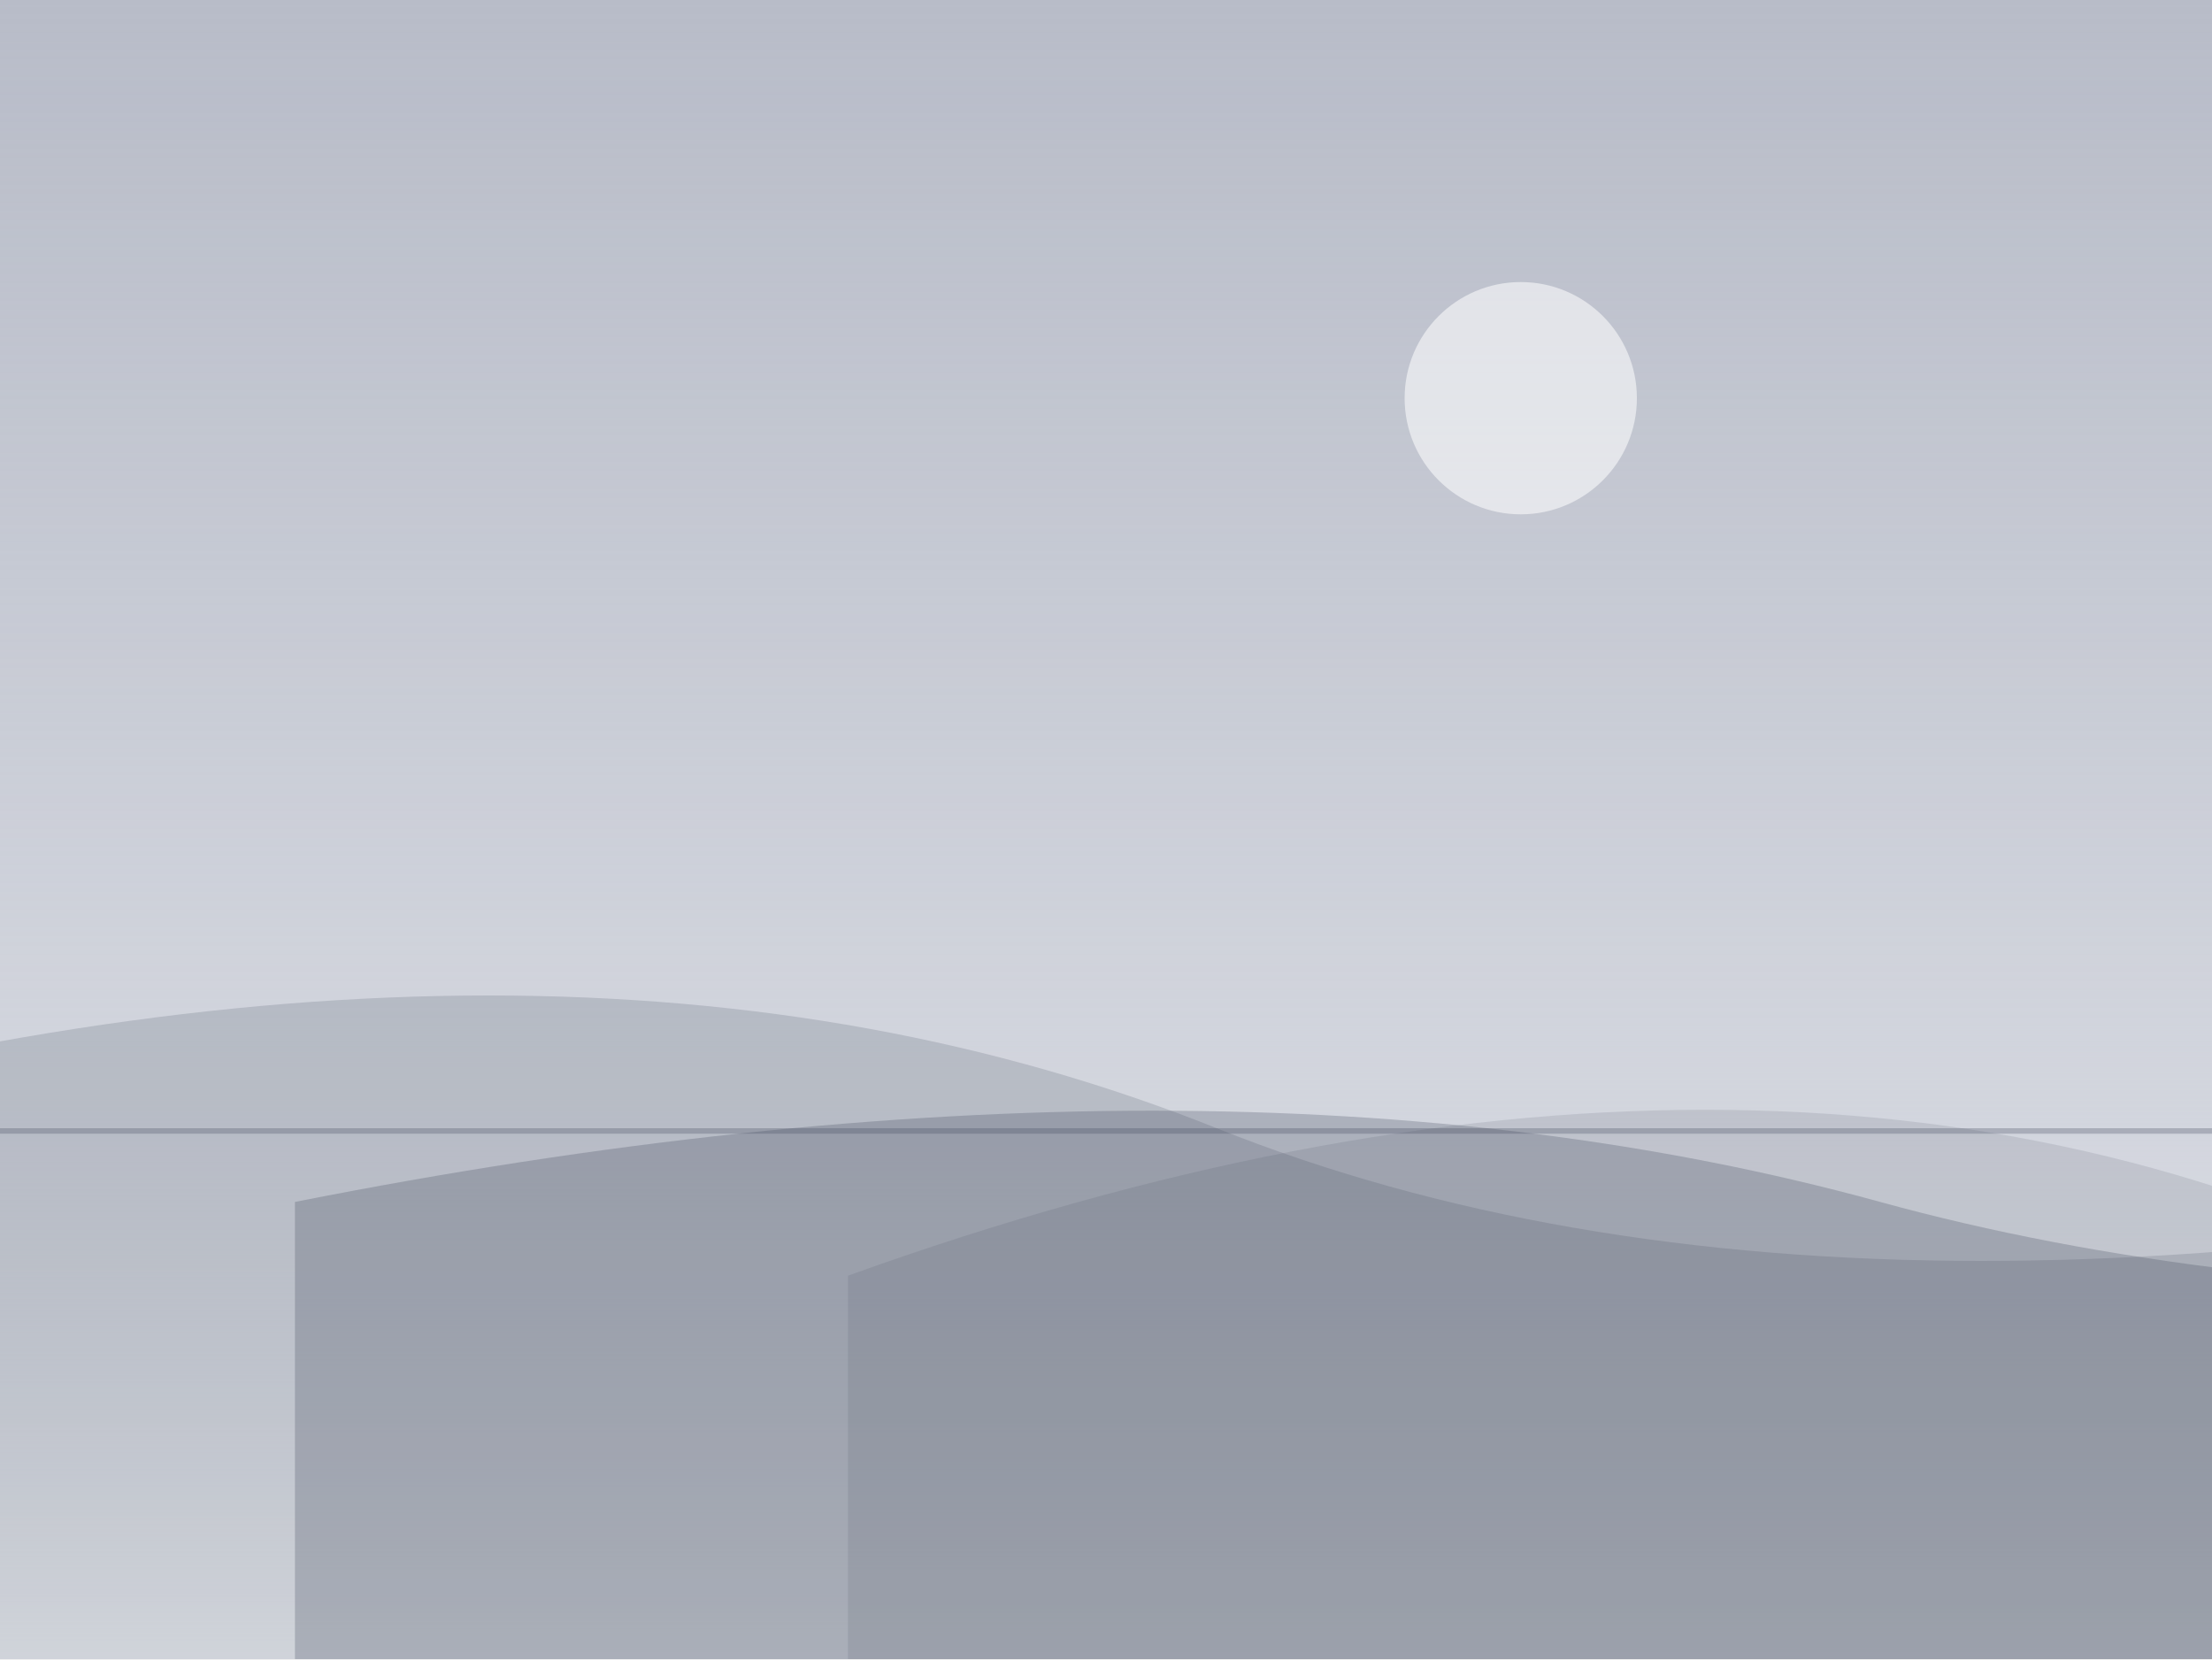
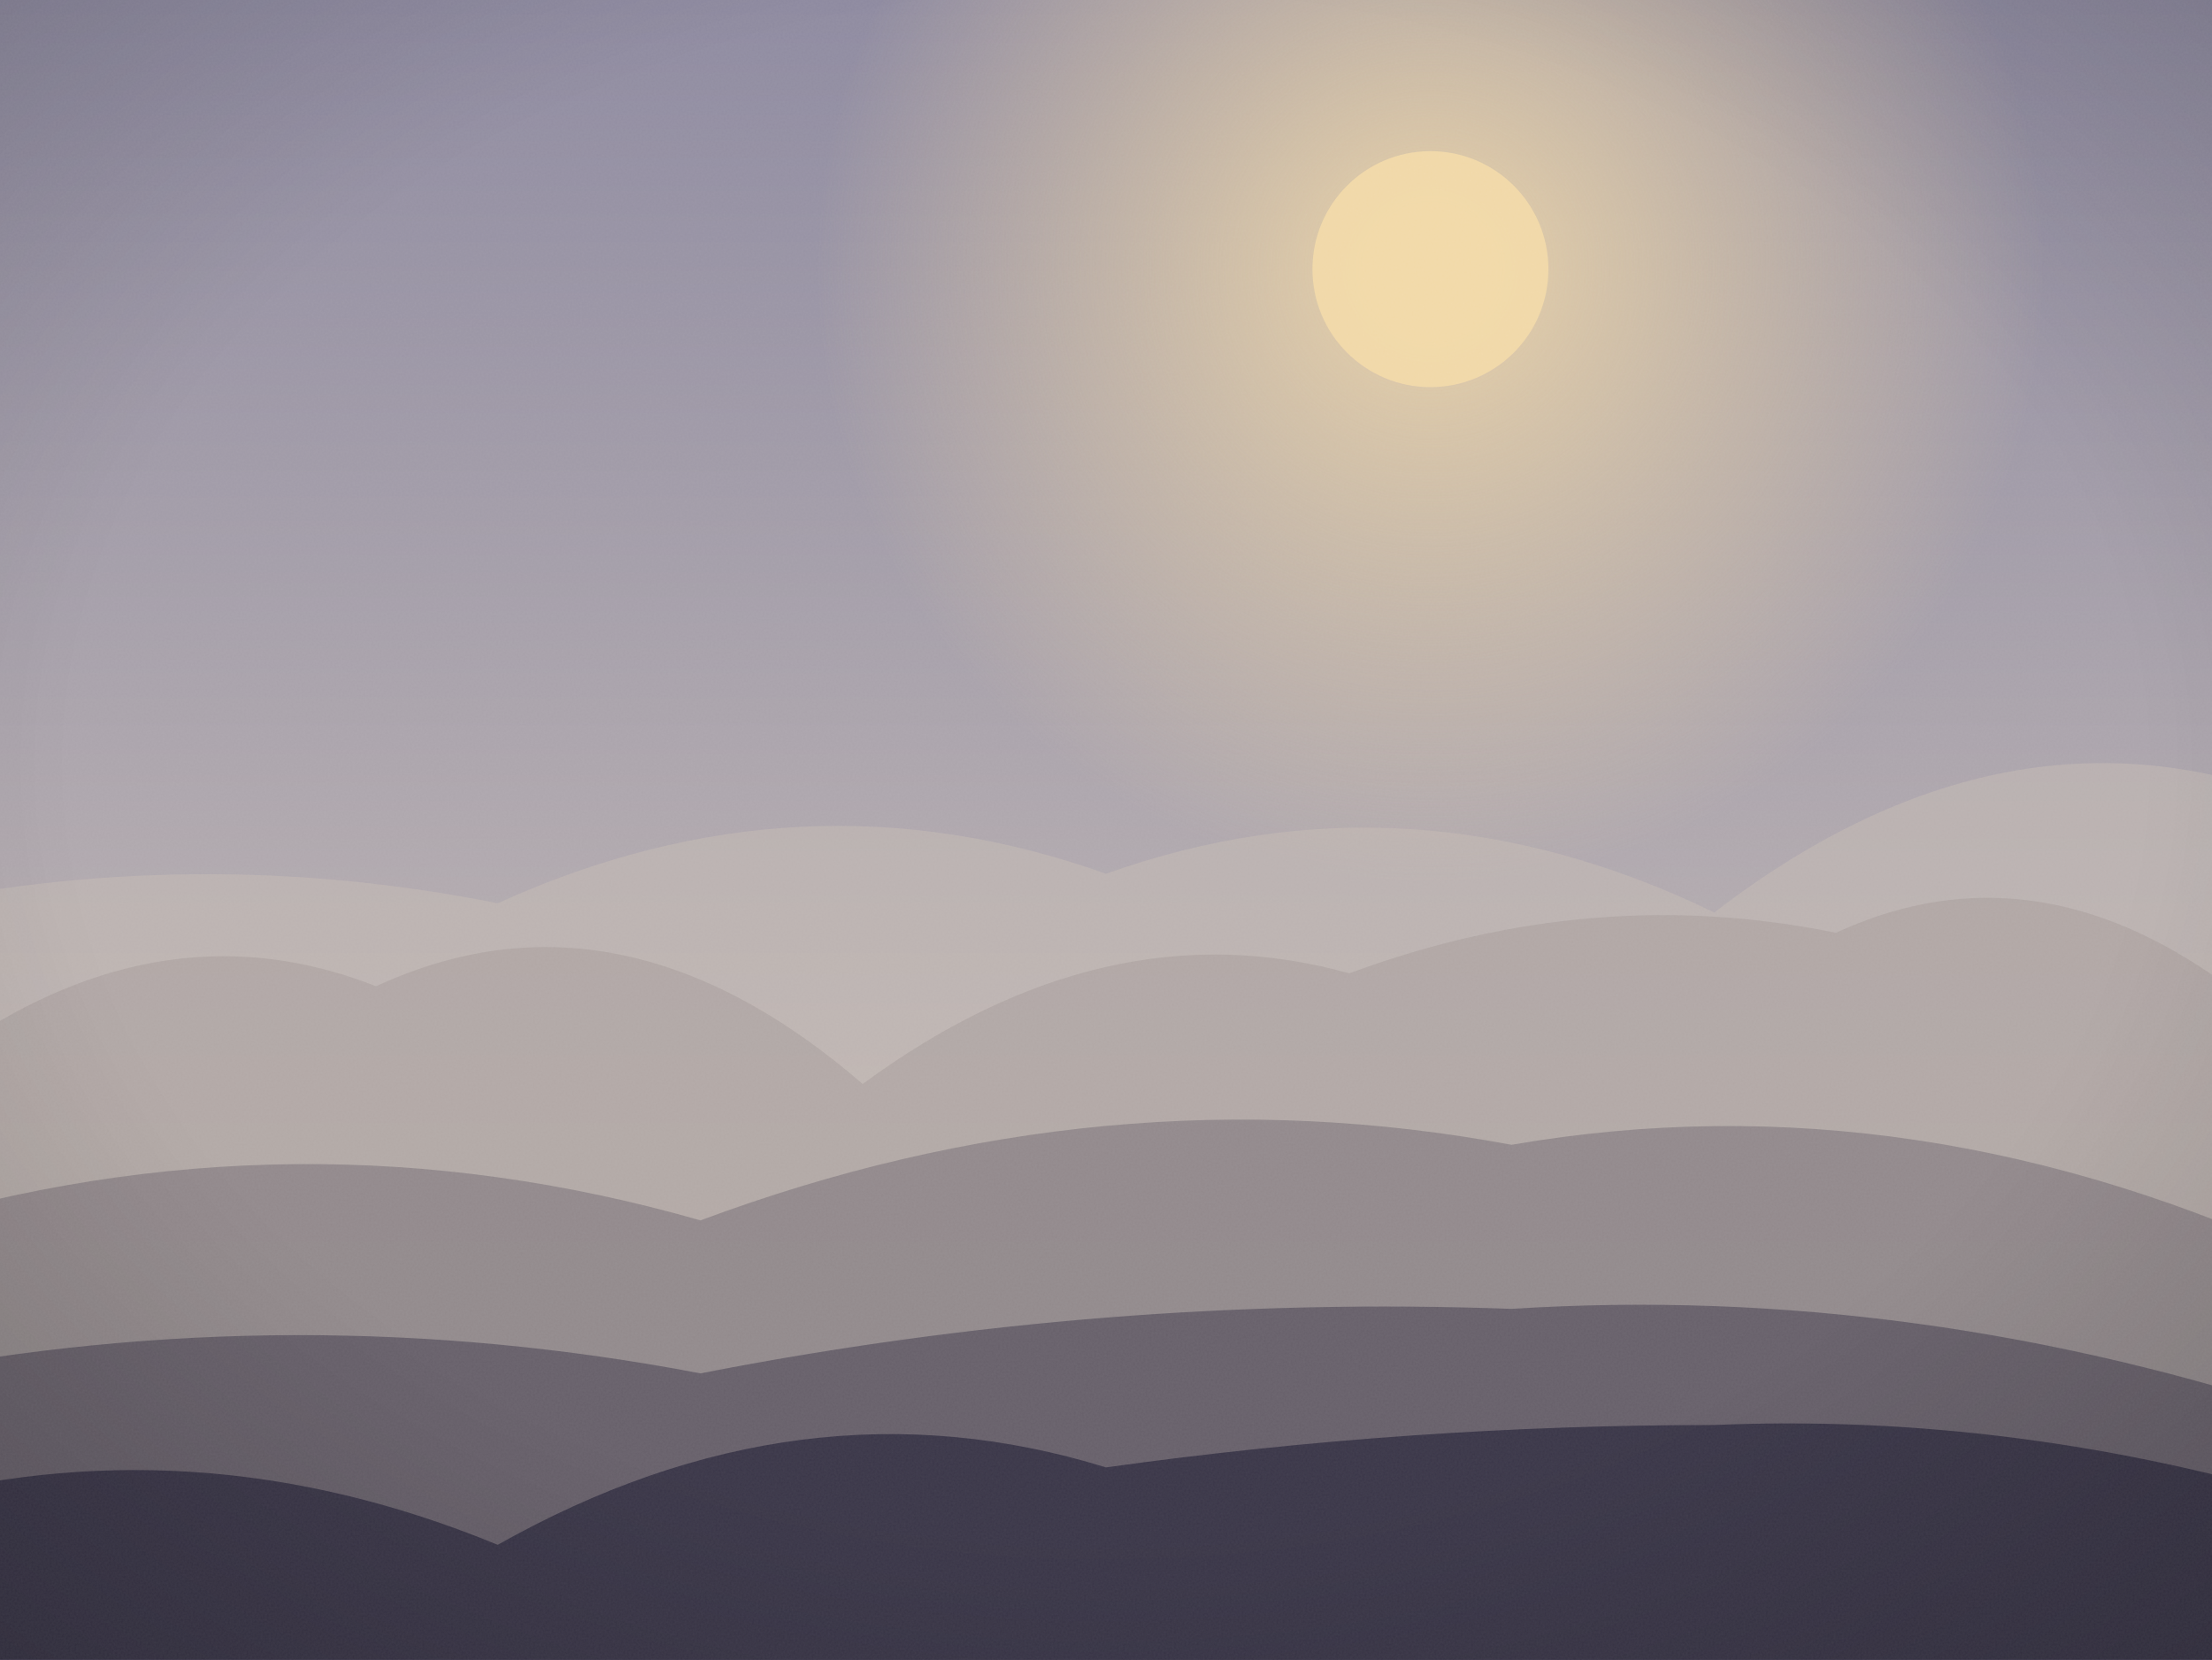
<svg xmlns="http://www.w3.org/2000/svg" viewBox="0 0 1200 900">
  <defs>
-     <linearGradient id="g" x1="0" y1="0" x2="0" y2="1">
-       <stop offset="0" stop-color="#B8BCC8" />
-       <stop offset=".62" stop-color="#B8BCC8" stop-opacity=".55" />
-       <stop offset="1" stop-color="#F0F2F6" />
+     <linearGradient id="sky" x1="0" y1="0" x2="0" y2="1">
+       <stop offset="0" stop-color="#8E8AA0" />
+       <stop offset=".72" stop-color="#BDB4B3" />
+       <stop offset="1" stop-color="#E4D6C2" />
    </linearGradient>
+     <radialGradient id="glow">
+       <stop offset="0" stop-color="#F2D9A8" stop-opacity=".9" />
+       <stop offset="1" stop-color="#F2D9A8" stop-opacity="0" />
+     </radialGradient>
+     <radialGradient id="vig" cx=".5" cy=".46" r=".75">
+       <stop offset=".62" stop-color="#000" stop-opacity="0" />
+       <stop offset="1" stop-color="#000" stop-opacity=".18" />
+     </radialGradient>
+     <filter id="gr">
+       <feTurbulence type="fractalNoise" baseFrequency="0.9" numOctaves="2" stitchTiles="stitch" />
+       <feColorMatrix type="matrix" values="0 0 0 0 1 0 0 0 0 1 0 0 0 0 1 0 0 0 0.05 0" />
+     </filter>
  </defs>
-   <rect width="1200" height="900" fill="#F0F2F6" />
-   <rect width="1200" height="900" fill="url(#g)" />
-   <circle cx="825" cy="216" r="63" fill="#FFFFFF" opacity=".55" />
-   <rect y="612" width="1200" height="3" fill="#3E4658" opacity=".28" />
-   <path d="M-200 612 Q 300 468 660 612 T 1600 612 V900 H-200 Z" fill="#3E4658" opacity="0.18" />
-   <path d="M160 652 Q 660 553 1020 652 T 1960 652 V900 H160 Z" fill="#3E4658" opacity="0.26" />
-   <path d="M460 692 Q 960 512 1320 692 T 2260 692 V900 H460 Z" fill="#3E4658" opacity="0.13" />
+   <rect width="1200" height="900" fill="url(#sky)" />
+   <circle cx="776" cy="146" r="332" fill="url(#glow)" />
+   <circle cx="776" cy="146" r="64" fill="#F2D9A8" opacity=".95" />
+   <path d="M-60 493 Q105 457 270 490 Q435 415 600 474 Q765 415 930 495 Q1095 368 1260 440 V910 H-60 Z" fill="#C6BBB4" opacity="0.50" />
+   <path d="M-60 597 Q72 483 204 535 Q336 474 468 588 Q600 491 732 528 Q864 479 996 506 Q1128 445 1260 580 V910 H-60 Z" fill="#AAA09E" opacity="0.62" />
+   <path d="M-60 666 Q160 599 380 662 Q600 580 820 621 Q1040 583 1260 687 V910 H-60 Z" fill="#877F83" opacity="0.75" />
+   <path d="M-60 746 Q160 703 380 745 Q600 702 820 710 Q1040 696 1260 770 V910 H-60 Z" fill="#615B66" opacity="0.88" />
+   <path d="M-60 816 Q105 770 270 838 Q435 745 600 796 Q765 773 930 773 Q1095 766 1260 816 V910 H-60 Z" fill="#3A3648" opacity="1.00" />
+   <rect width="1200" height="900" fill="url(#vig)" />
+   <rect width="1200" height="900" filter="url(#gr)" />
</svg>
